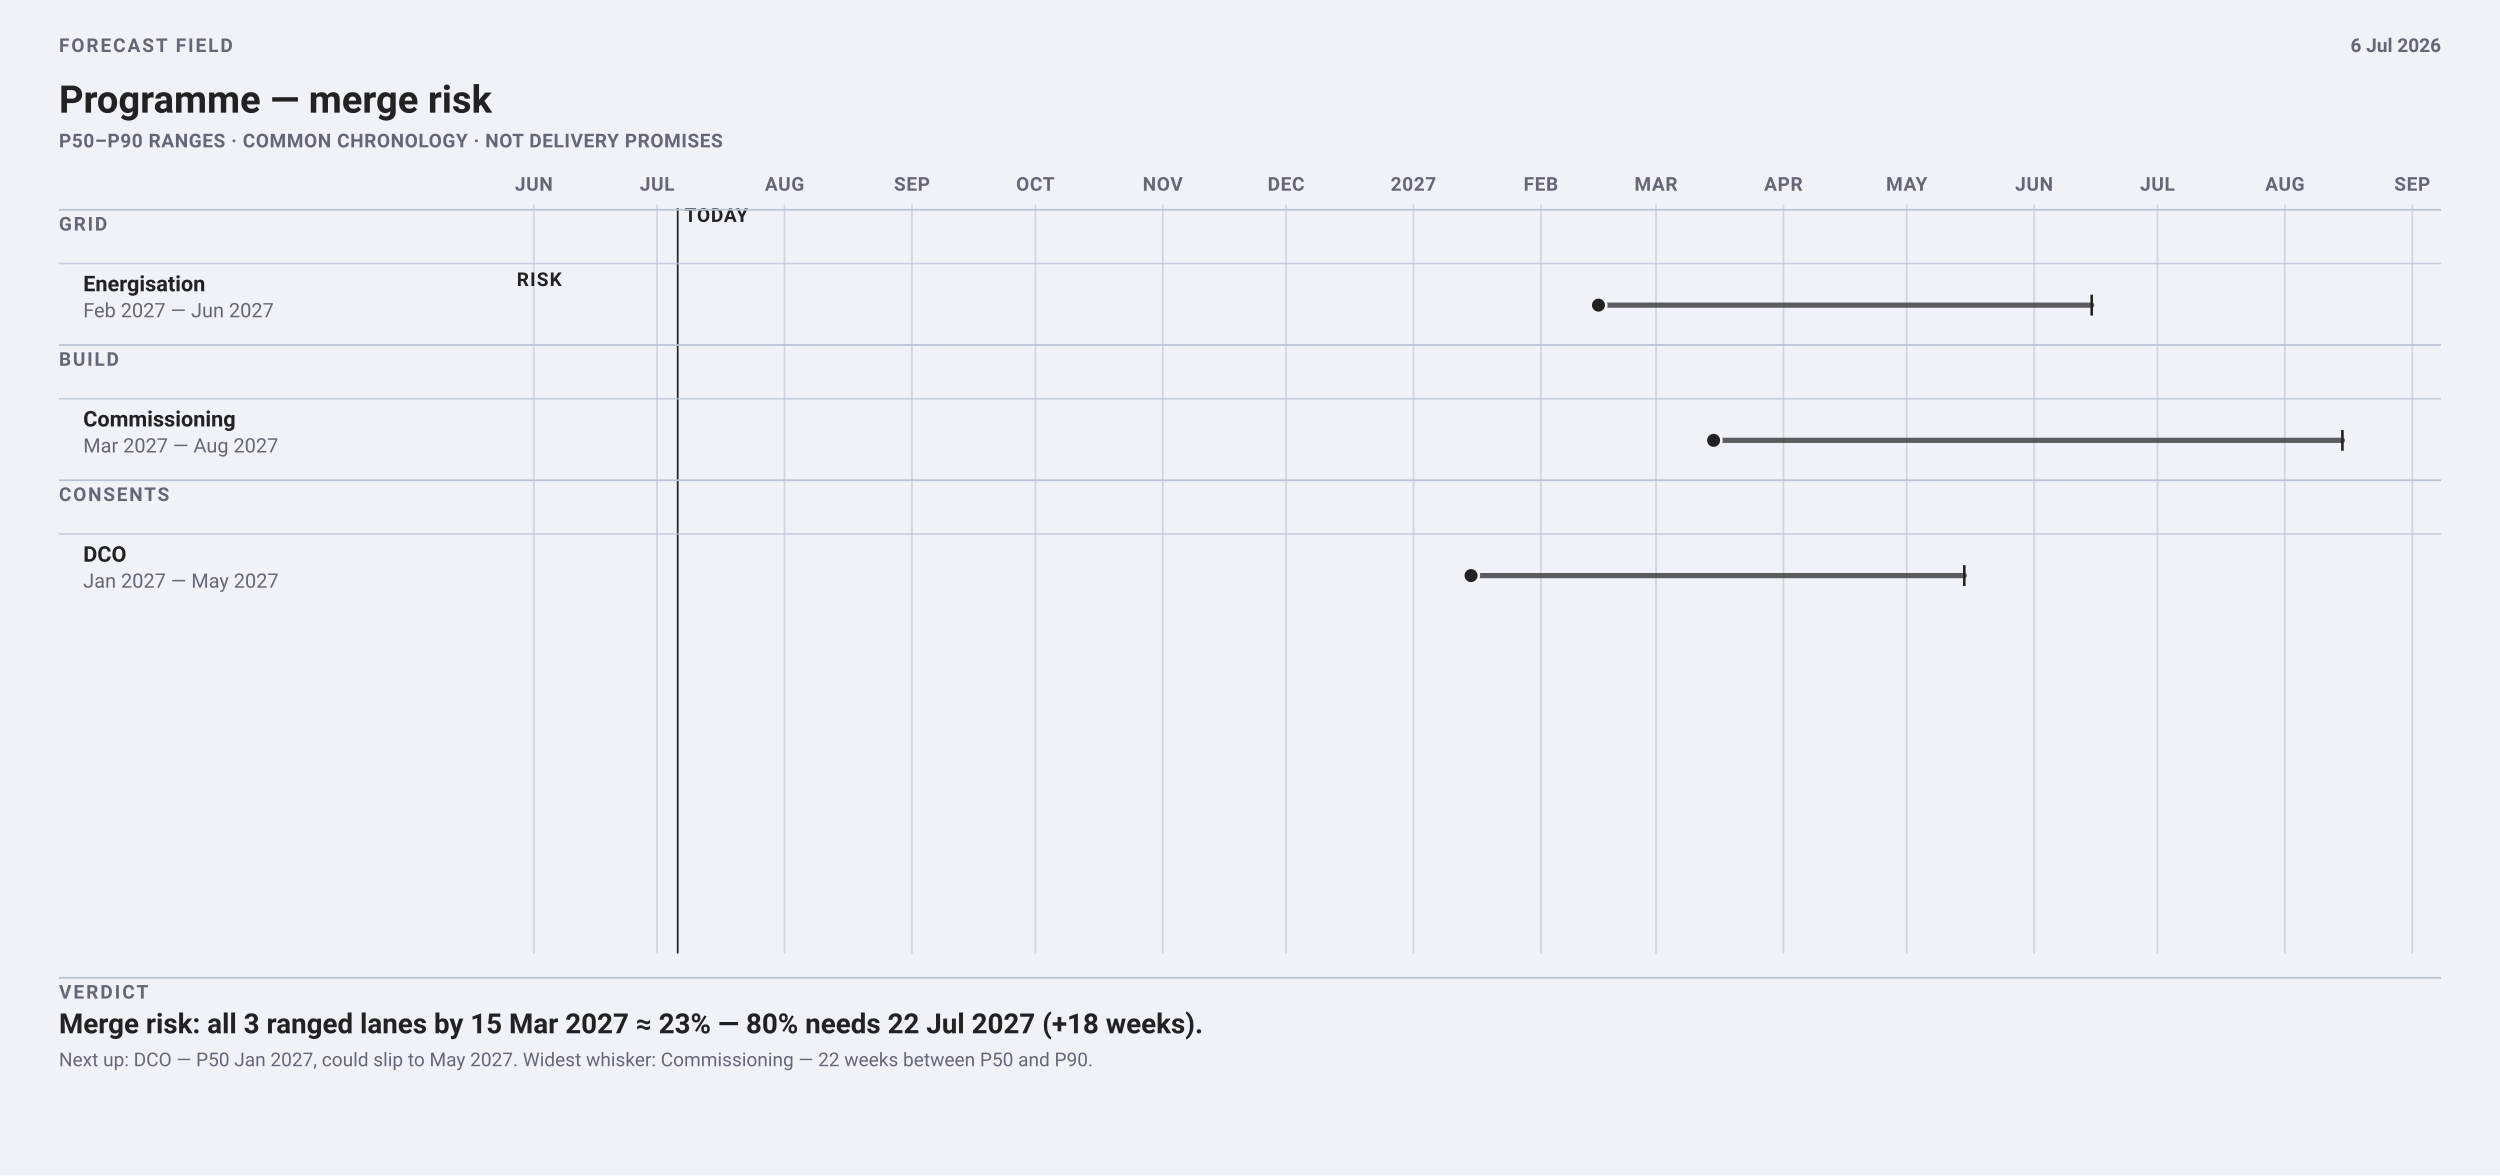
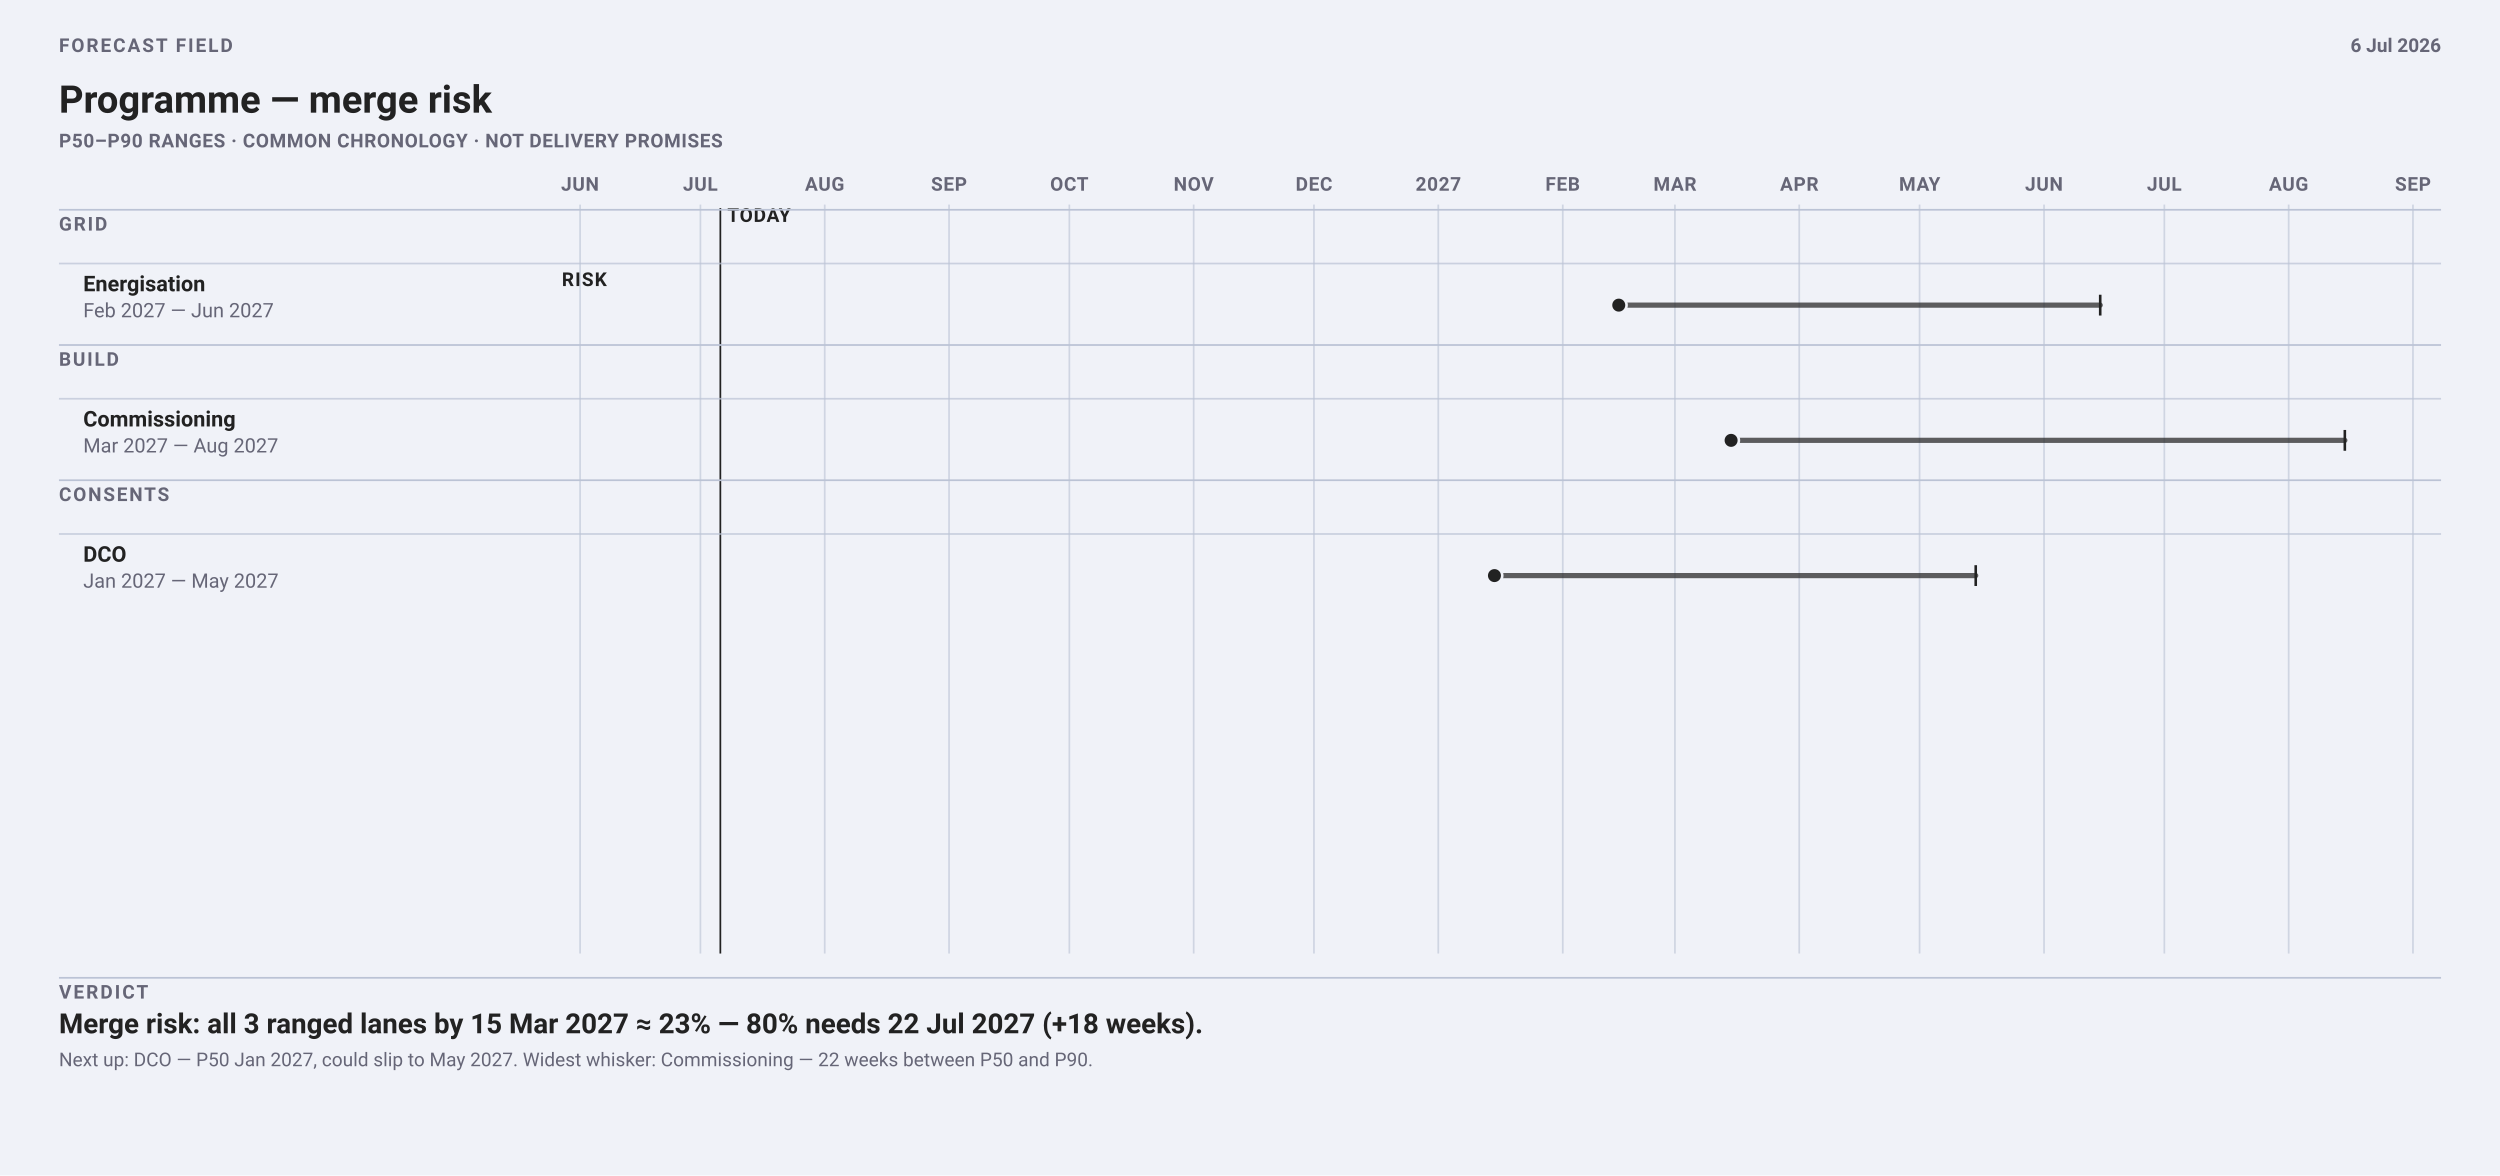
<svg xmlns="http://www.w3.org/2000/svg" data-field="timeline" data-direction="field" data-intent="live-wide" data-field-palette="ocean" data-font-floor="11" data-min-readable-scale="1" width="1442" height="678" viewBox="0 0 1442 678" font-family="-apple-system, BlinkMacSystemFont, 'Segoe UI', Roboto, sans-serif">
  <rect width="1442" height="678" fill="#f0f2f8" />
  <text x="34" y="30" font-size="11" font-weight="700" letter-spacing="1.1" fill="#667">FORECAST FIELD</text>
-   <text x="34" y="65" font-size="22" font-weight="700" fill="#222">Programme — merge risk</text>
+   <text x="34.0" y="65.0" font-family="-apple-system, BlinkMacSystemFont, 'Segoe UI', Roboto, sans-serif" font-size="22" font-weight="700" fill="#222">Programme — merge risk</text>
  <text x="34" y="85" font-size="11" font-weight="650" letter-spacing="0.32" fill="#667">P50–P90 RANGES · COMMON CHRONOLOGY · NOT DELIVERY PROMISES</text>
  <text x="1408" y="30" font-size="11" font-weight="650" text-anchor="end" fill="#667">6 Jul 2026</text>
-   <line x1="307.9" y1="118" x2="307.9" y2="550" stroke="#bbc3d5" stroke-width="1" opacity=".62" />
-   <text x="307.92" y="110" font-size="11" font-weight="700" letter-spacing="0.35" text-anchor="middle" fill="#667">JUN</text>
-   <line x1="379.0" y1="118" x2="379.0" y2="550" stroke="#bbc3d5" stroke-width="1" opacity=".62" />
-   <text x="379.05" y="110" font-size="11" font-weight="700" letter-spacing="0.35" text-anchor="middle" fill="#667">JUL</text>
-   <line x1="452.5" y1="118" x2="452.5" y2="550" stroke="#bbc3d5" stroke-width="1" opacity=".62" />
-   <text x="452.54" y="110" font-size="11" font-weight="700" letter-spacing="0.35" text-anchor="middle" fill="#667">AUG</text>
-   <line x1="526.0" y1="118" x2="526.0" y2="550" stroke="#bbc3d5" stroke-width="1" opacity=".62" />
-   <text x="526.04" y="110" font-size="11" font-weight="700" letter-spacing="0.35" text-anchor="middle" fill="#667">SEP</text>
-   <line x1="597.2" y1="118" x2="597.2" y2="550" stroke="#bbc3d5" stroke-width="1" opacity=".62" />
-   <text x="597.17" y="110" font-size="11" font-weight="700" letter-spacing="0.35" text-anchor="middle" fill="#667">OCT</text>
-   <line x1="670.7" y1="118" x2="670.7" y2="550" stroke="#bbc3d5" stroke-width="1" opacity=".62" />
-   <text x="670.66" y="110" font-size="11" font-weight="700" letter-spacing="0.35" text-anchor="middle" fill="#667">NOV</text>
-   <line x1="741.8" y1="118" x2="741.8" y2="550" stroke="#bbc3d5" stroke-width="1" opacity=".62" />
-   <text x="741.79" y="110" font-size="11" font-weight="700" letter-spacing="0.35" text-anchor="middle" fill="#667">DEC</text>
-   <line x1="815.3" y1="118" x2="815.3" y2="550" stroke="#bbc3d5" stroke-width="1" opacity=".62" />
-   <text x="815.28" y="110" font-size="11" font-weight="700" letter-spacing="0.35" text-anchor="middle" fill="#667">2027</text>
-   <line x1="888.8" y1="118" x2="888.8" y2="550" stroke="#bbc3d5" stroke-width="1" opacity=".62" />
-   <text x="888.78" y="110" font-size="11" font-weight="700" letter-spacing="0.35" text-anchor="middle" fill="#667">FEB</text>
-   <line x1="955.2" y1="118" x2="955.2" y2="550" stroke="#bbc3d5" stroke-width="1" opacity=".62" />
-   <text x="955.17" y="110" font-size="11" font-weight="700" letter-spacing="0.35" text-anchor="middle" fill="#667">MAR</text>
-   <line x1="1028.7" y1="118" x2="1028.7" y2="550" stroke="#bbc3d5" stroke-width="1" opacity=".62" />
-   <text x="1028.66" y="110" font-size="11" font-weight="700" letter-spacing="0.35" text-anchor="middle" fill="#667">APR</text>
-   <line x1="1099.8" y1="118" x2="1099.8" y2="550" stroke="#bbc3d5" stroke-width="1" opacity=".62" />
-   <text x="1099.79" y="110" font-size="11" font-weight="700" letter-spacing="0.35" text-anchor="middle" fill="#667">MAY</text>
-   <line x1="1173.3" y1="118" x2="1173.3" y2="550" stroke="#bbc3d5" stroke-width="1" opacity=".62" />
-   <text x="1173.28" y="110" font-size="11" font-weight="700" letter-spacing="0.35" text-anchor="middle" fill="#667">JUN</text>
-   <line x1="1244.4" y1="118" x2="1244.4" y2="550" stroke="#bbc3d5" stroke-width="1" opacity=".62" />
-   <text x="1244.41" y="110" font-size="11" font-weight="700" letter-spacing="0.35" text-anchor="middle" fill="#667">JUL</text>
-   <line x1="1317.9" y1="118" x2="1317.9" y2="550" stroke="#bbc3d5" stroke-width="1" opacity=".62" />
-   <text x="1317.91" y="110" font-size="11" font-weight="700" letter-spacing="0.35" text-anchor="middle" fill="#667">AUG</text>
-   <line x1="1391.4" y1="118" x2="1391.4" y2="550" stroke="#bbc3d5" stroke-width="1" opacity=".62" />
-   <text x="1391.4" y="110" font-size="11" font-weight="700" letter-spacing="0.35" text-anchor="middle" fill="#667">SEP</text>
-   <line data-today="" x1="390.9" y1="120" x2="390.9" y2="550" stroke="#222" stroke-width="1" />
-   <text x="394.9" y="128" font-size="11" font-weight="700" letter-spacing="0.45" fill="#222">TODAY</text>
+   <line x1="334.6" y1="118" x2="334.6" y2="550" stroke="#bbc3d5" stroke-width="1" opacity=".62" />
+   <text x="334.55" y="110" font-size="11" font-weight="700" letter-spacing="0.35" text-anchor="middle" fill="#667">JUN</text>
+   <line x1="404.0" y1="118" x2="404.0" y2="550" stroke="#bbc3d5" stroke-width="1" opacity=".62" />
+   <text x="403.96" y="110" font-size="11" font-weight="700" letter-spacing="0.35" text-anchor="middle" fill="#667">JUL</text>
+   <line x1="475.7" y1="118" x2="475.7" y2="550" stroke="#bbc3d5" stroke-width="1" opacity=".62" />
+   <text x="475.67" y="110" font-size="11" font-weight="700" letter-spacing="0.35" text-anchor="middle" fill="#667">AUG</text>
+   <line x1="547.4" y1="118" x2="547.4" y2="550" stroke="#bbc3d5" stroke-width="1" opacity=".62" />
+   <text x="547.39" y="110" font-size="11" font-weight="700" letter-spacing="0.35" text-anchor="middle" fill="#667">SEP</text>
+   <line x1="616.8" y1="118" x2="616.8" y2="550" stroke="#bbc3d5" stroke-width="1" opacity=".62" />
+   <text x="616.79" y="110" font-size="11" font-weight="700" letter-spacing="0.35" text-anchor="middle" fill="#667">OCT</text>
+   <line x1="688.5" y1="118" x2="688.5" y2="550" stroke="#bbc3d5" stroke-width="1" opacity=".62" />
+   <text x="688.51" y="110" font-size="11" font-weight="700" letter-spacing="0.35" text-anchor="middle" fill="#667">NOV</text>
+   <line x1="757.9" y1="118" x2="757.9" y2="550" stroke="#bbc3d5" stroke-width="1" opacity=".62" />
+   <text x="757.92" y="110" font-size="11" font-weight="700" letter-spacing="0.35" text-anchor="middle" fill="#667">DEC</text>
+   <line x1="829.6" y1="118" x2="829.6" y2="550" stroke="#bbc3d5" stroke-width="1" opacity=".62" />
+   <text x="829.63" y="110" font-size="11" font-weight="700" letter-spacing="0.35" text-anchor="middle" fill="#667">2027</text>
+   <line x1="901.4" y1="118" x2="901.4" y2="550" stroke="#bbc3d5" stroke-width="1" opacity=".62" />
+   <text x="901.35" y="110" font-size="11" font-weight="700" letter-spacing="0.35" text-anchor="middle" fill="#667">FEB</text>
+   <line x1="966.1" y1="118" x2="966.1" y2="550" stroke="#bbc3d5" stroke-width="1" opacity=".62" />
+   <text x="966.13" y="110" font-size="11" font-weight="700" letter-spacing="0.35" text-anchor="middle" fill="#667">MAR</text>
+   <line x1="1037.8" y1="118" x2="1037.8" y2="550" stroke="#bbc3d5" stroke-width="1" opacity=".62" />
+   <text x="1037.85" y="110" font-size="11" font-weight="700" letter-spacing="0.35" text-anchor="middle" fill="#667">APR</text>
+   <line x1="1107.2" y1="118" x2="1107.2" y2="550" stroke="#bbc3d5" stroke-width="1" opacity=".62" />
+   <text x="1107.25" y="110" font-size="11" font-weight="700" letter-spacing="0.35" text-anchor="middle" fill="#667">MAY</text>
+   <line x1="1179.0" y1="118" x2="1179.0" y2="550" stroke="#bbc3d5" stroke-width="1" opacity=".62" />
+   <text x="1178.97" y="110" font-size="11" font-weight="700" letter-spacing="0.35" text-anchor="middle" fill="#667">JUN</text>
+   <line x1="1248.4" y1="118" x2="1248.4" y2="550" stroke="#bbc3d5" stroke-width="1" opacity=".62" />
+   <text x="1248.37" y="110" font-size="11" font-weight="700" letter-spacing="0.35" text-anchor="middle" fill="#667">JUL</text>
+   <line x1="1320.1" y1="118" x2="1320.1" y2="550" stroke="#bbc3d5" stroke-width="1" opacity=".62" />
+   <text x="1320.09" y="110" font-size="11" font-weight="700" letter-spacing="0.35" text-anchor="middle" fill="#667">AUG</text>
+   <line x1="1391.8" y1="118" x2="1391.8" y2="550" stroke="#bbc3d5" stroke-width="1" opacity=".62" />
+   <text x="1391.81" y="110" font-size="11" font-weight="700" letter-spacing="0.35" text-anchor="middle" fill="#667">SEP</text>
+   <line data-today="" x1="415.5" y1="120" x2="415.5" y2="550" stroke="#222" stroke-width="1" />
+   <text x="419.52" y="128" font-size="11" font-weight="700" letter-spacing="0.45" fill="#222">TODAY</text>
  <line x1="34" y1="121" x2="1408" y2="121" stroke="#bbc3d5" />
  <text x="34" y="133" font-size="11" font-weight="700" letter-spacing="1" fill="#667">GRID</text>
  <line x1="34" y1="152.0" x2="1408" y2="152.0" stroke="#bbc3d5" opacity=".72" />
  <g data-field-item="grid|energisation" data-field-timing="forecast" data-field-state="risk" data-field-p50-day="2027-02-15" data-field-p90-day="2027-06-15">
    <text x="48.0" y="168.0" font-family="-apple-system, BlinkMacSystemFont, 'Segoe UI', Roboto, sans-serif" font-size="12.5" font-weight="650" fill="#222">Energisation</text>
    <text x="48.0" y="183.0" font-family="-apple-system, BlinkMacSystemFont, 'Segoe UI', Roboto, sans-serif" font-size="11.5" fill="#667">Feb 2027 — Jun 2027</text>
-     <text x="324" y="165" font-size="11" font-weight="700" letter-spacing="0.65" text-anchor="end" fill="#222">RISK</text>
-     <line data-ms="whisker" x1="922.0" y1="176.0" x2="1206.5" y2="176.0" stroke="#222" stroke-width="3" stroke-linecap="round" opacity=".72" />
-     <line data-ms="p90" x1="1206.5" y1="170.0" x2="1206.5" y2="182.0" stroke="#222" stroke-width="1.5" />
-     <circle data-ms="p50" data-mskey="grid|energisation" cx="922.0" cy="176.0" r="4.5" fill="#222" stroke="#f0f2f8" stroke-width="1.5" />
+     <text x="350" y="165" font-size="11" font-weight="700" letter-spacing="0.65" text-anchor="end" fill="#222">RISK</text>
+     <line data-ms="whisker" x1="933.7" y1="176.0" x2="1211.4" y2="176.0" stroke="#222" stroke-width="3" stroke-linecap="round" opacity=".72" />
+     <line data-ms="p90" x1="1211.4" y1="170.0" x2="1211.4" y2="182.0" stroke="#222" stroke-width="1.5" />
+     <circle data-ms="p50" data-mskey="grid|energisation" cx="933.7" cy="176.0" r="4.5" fill="#222" stroke="#f0f2f8" stroke-width="1.5" />
  </g>
  <line x1="34" y1="199" x2="1408" y2="199" stroke="#bbc3d5" />
  <text x="34" y="211" font-size="11" font-weight="700" letter-spacing="1" fill="#667">BUILD</text>
  <line x1="34" y1="230.0" x2="1408" y2="230.0" stroke="#bbc3d5" opacity=".72" />
  <g data-field-item="build|commissioning" data-field-timing="forecast" data-field-state="forecast" data-field-p50-day="2027-03-15" data-field-p90-day="2027-08-15">
    <text x="48.0" y="246.0" font-family="-apple-system, BlinkMacSystemFont, 'Segoe UI', Roboto, sans-serif" font-size="12.5" font-weight="650" fill="#222">Commissioning</text>
    <text x="48.0" y="261.0" font-family="-apple-system, BlinkMacSystemFont, 'Segoe UI', Roboto, sans-serif" font-size="11.5" fill="#667">Mar 2027 — Aug 2027</text>
-     <line data-ms="whisker" x1="988.4" y1="254.0" x2="1351.1" y2="254.0" stroke="#222" stroke-width="3" stroke-linecap="round" opacity=".72" />
-     <line data-ms="p90" x1="1351.1" y1="248.0" x2="1351.1" y2="260.0" stroke="#222" stroke-width="1.5" />
-     <circle data-ms="p50" data-mskey="build|commissioning" cx="988.4" cy="254.0" r="4.5" fill="#222" stroke="#f0f2f8" stroke-width="1.5" />
+     <line data-ms="whisker" x1="998.5" y1="254.0" x2="1352.5" y2="254.0" stroke="#222" stroke-width="3" stroke-linecap="round" opacity=".72" />
+     <line data-ms="p90" x1="1352.5" y1="248.0" x2="1352.5" y2="260.0" stroke="#222" stroke-width="1.5" />
+     <circle data-ms="p50" data-mskey="build|commissioning" cx="998.5" cy="254.0" r="4.5" fill="#222" stroke="#f0f2f8" stroke-width="1.5" />
  </g>
  <line x1="34" y1="277" x2="1408" y2="277" stroke="#bbc3d5" />
  <text x="34" y="289" font-size="11" font-weight="700" letter-spacing="1" fill="#667">CONSENTS</text>
  <line x1="34" y1="308.0" x2="1408" y2="308.0" stroke="#bbc3d5" opacity=".72" />
  <g data-field-item="consents|dco" data-field-timing="forecast" data-field-state="forecast" data-field-p50-day="2027-01-15" data-field-p90-day="2027-05-15">
    <text x="48.0" y="324.0" font-family="-apple-system, BlinkMacSystemFont, 'Segoe UI', Roboto, sans-serif" font-size="12.5" font-weight="650" fill="#222">DCO</text>
    <text x="48.0" y="339.0" font-family="-apple-system, BlinkMacSystemFont, 'Segoe UI', Roboto, sans-serif" font-size="11.5" fill="#667">Jan 2027 — May 2027</text>
-     <line data-ms="whisker" x1="848.5" y1="332.0" x2="1133.0" y2="332.0" stroke="#222" stroke-width="3" stroke-linecap="round" opacity=".72" />
-     <line data-ms="p90" x1="1133.0" y1="326.0" x2="1133.0" y2="338.0" stroke="#222" stroke-width="1.5" />
-     <circle data-ms="p50" data-mskey="consents|dco" data-next="" cx="848.5" cy="332.0" r="4.5" fill="#222" stroke="#f0f2f8" stroke-width="1.5" />
+     <line data-ms="whisker" x1="862.0" y1="332.0" x2="1139.6" y2="332.0" stroke="#222" stroke-width="3" stroke-linecap="round" opacity=".72" />
+     <line data-ms="p90" x1="1139.6" y1="326.0" x2="1139.6" y2="338.0" stroke="#222" stroke-width="1.5" />
+     <circle data-ms="p50" data-mskey="consents|dco" data-next="" cx="862.0" cy="332.0" r="4.5" fill="#222" stroke="#f0f2f8" stroke-width="1.5" />
  </g>
  <line x1="34" y1="564" x2="1408" y2="564" stroke="#bbc3d5" />
  <text x="34" y="576" font-size="11" font-weight="700" letter-spacing="1.15" fill="#667">VERDICT</text>
  <text x="34.0" y="596.0" font-family="-apple-system, BlinkMacSystemFont, 'Segoe UI', Roboto, sans-serif" font-size="16" font-weight="650" fill="#222">Merge risk: all 3 ranged lanes by 15 Mar 2027 ≈ 23% — 80% needs 22 Jul 2027 (+18 weeks).</text>
  <text x="34.0" y="615.0" font-family="-apple-system, BlinkMacSystemFont, 'Segoe UI', Roboto, sans-serif" font-size="11" fill="#667">Next up: DCO — P50 Jan 2027, could slip to May 2027. Widest whisker: Commissioning — 22 weeks between P50 and P90.</text>
</svg>
